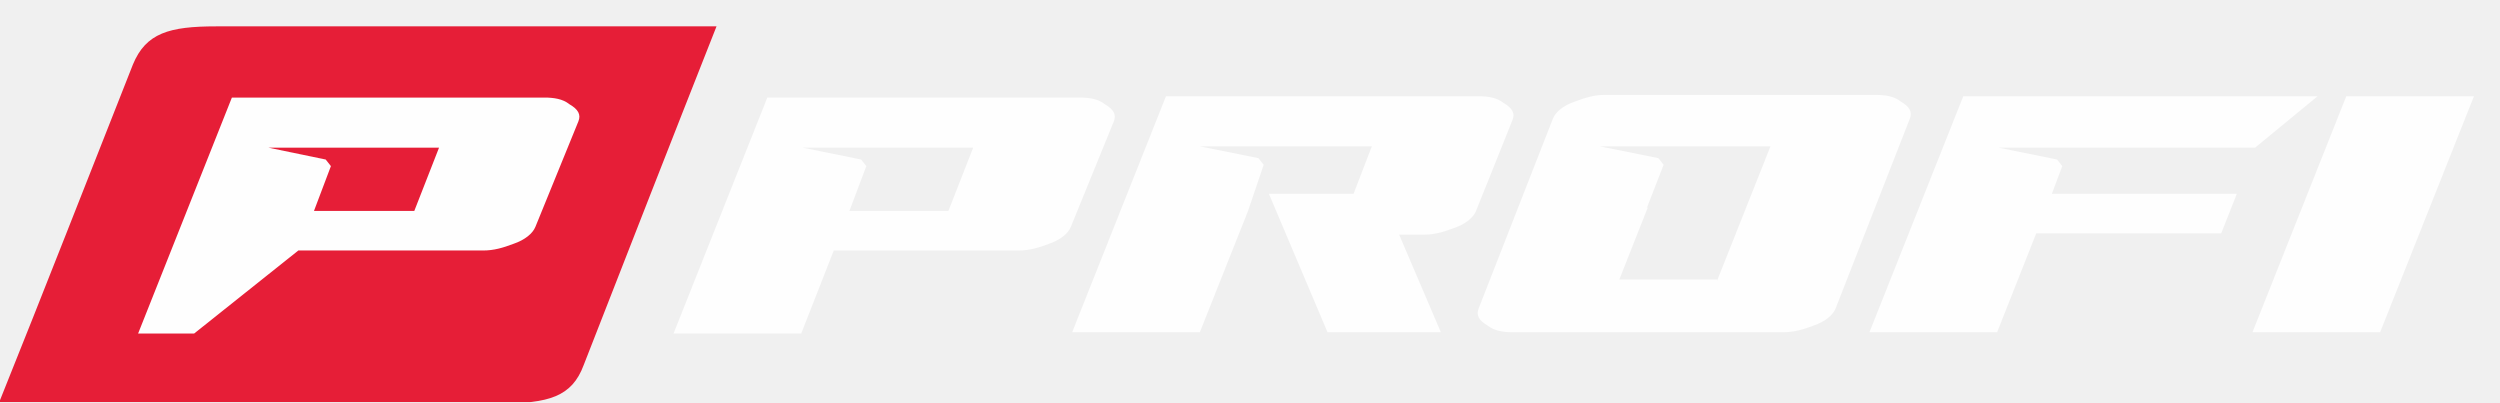
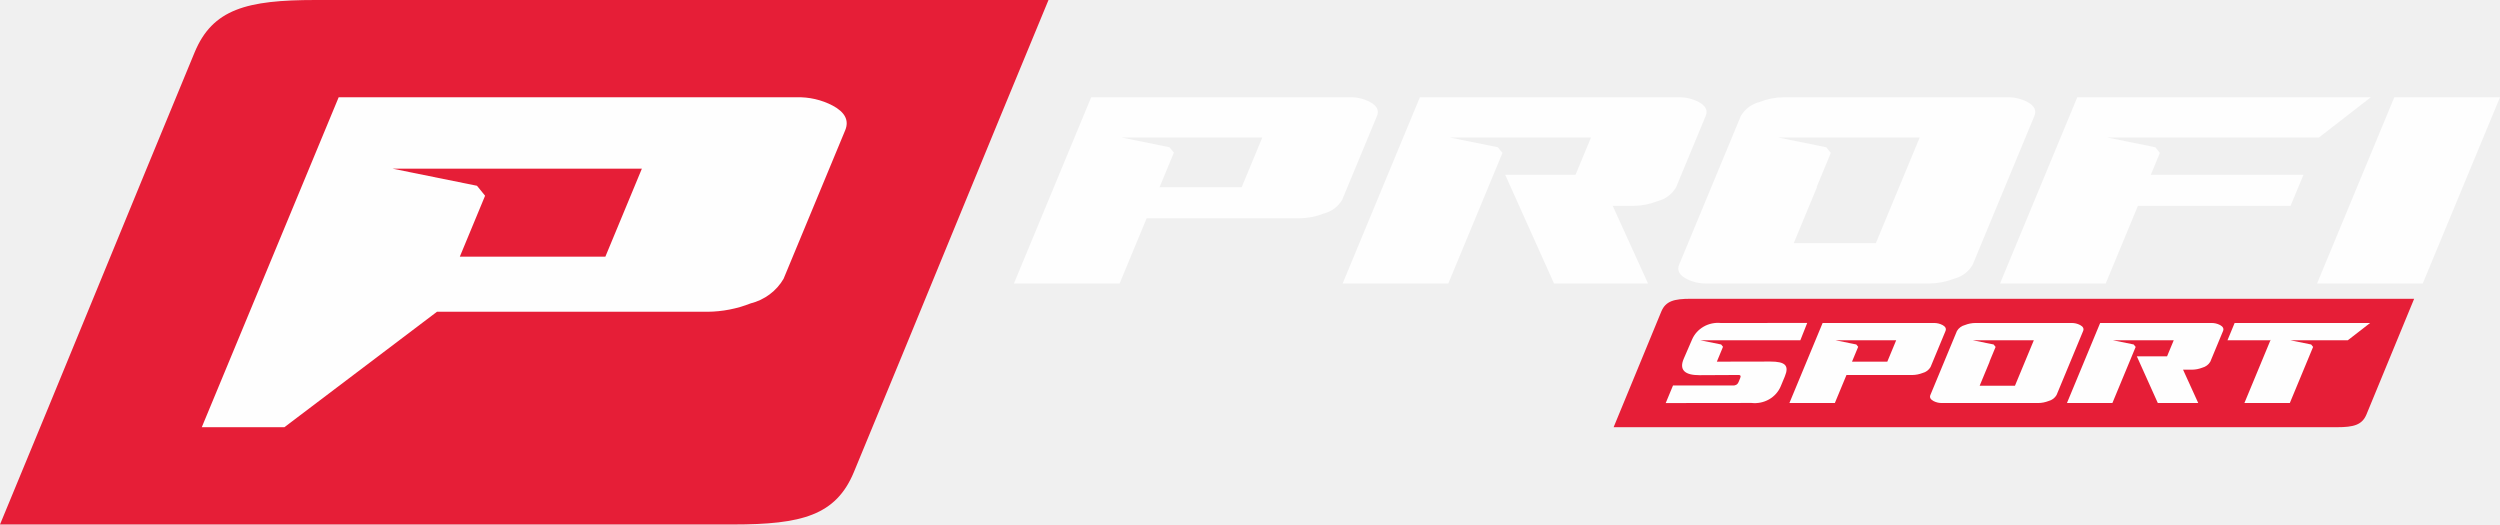
- <svg xmlns="http://www.w3.org/2000/svg" width="143" height="23" viewBox="0 0 143 23" fill="none">
-   <g clip-path="url(#clip0_295_944)">
-     <path d="M7.601 3.695C8.346 1.885 9.687 1.508 12.37 1.508C21.908 1.508 31.447 1.508 40.985 1.508C38.451 7.918 35.918 14.403 33.384 20.889C32.713 22.698 31.372 23.076 28.615 23.076C19.077 23.076 9.464 23.076 -0.074 23.076C2.534 16.59 5.067 10.105 7.601 3.695Z" fill="#E61E37" />
-     <path d="M23.697 12.066L25.113 8.446H20.716H19.449H15.351L18.63 9.125L18.928 9.502L17.959 12.066H23.697ZM30.627 12.971C30.478 13.348 30.031 13.725 29.36 13.951C28.764 14.177 28.242 14.328 27.646 14.328H17.065L11.103 19.079H7.899L13.264 5.581H31.148C31.67 5.581 32.192 5.656 32.564 5.958C33.086 6.259 33.235 6.561 33.086 6.938L30.627 12.971Z" fill="#FEFEFE" />
-     <path d="M61.254 12.971C61.105 13.348 60.658 13.725 59.987 13.951C59.391 14.177 58.869 14.328 58.273 14.328H47.692L45.829 19.079H38.526L43.891 5.581H61.776C62.297 5.581 62.819 5.656 63.191 5.958C63.713 6.259 63.862 6.561 63.713 6.938L61.254 12.971ZM54.249 12.066L55.665 8.446H51.343H50.002H45.903L49.257 9.125L49.554 9.502L48.586 12.066H54.249ZM82.417 19.003H75.934L72.581 11.085H77.424L78.468 8.371H74.071H72.73H68.631L71.984 9.049L72.282 9.426L71.388 12.066L68.631 19.003H61.328L66.694 5.505H84.578C85.1 5.505 85.621 5.581 85.994 5.882C86.516 6.184 86.665 6.485 86.516 6.862L84.429 12.066C84.28 12.443 83.833 12.82 83.162 13.046C82.566 13.272 82.044 13.423 81.448 13.423H80.032L82.417 19.003ZM104.996 17.646C104.847 18.023 104.4 18.4 103.729 18.626C103.133 18.853 102.611 19.003 102.015 19.003H86.516C85.994 19.003 85.472 18.928 85.1 18.626C84.578 18.325 84.429 18.023 84.578 17.646L88.826 6.787C88.975 6.41 89.422 6.033 90.092 5.807C90.689 5.581 91.21 5.43 91.732 5.43H107.306C107.828 5.43 108.349 5.505 108.722 5.807C109.243 6.108 109.392 6.41 109.243 6.787L104.996 17.646ZM98.215 16.062L101.27 8.371H96.874H95.607H91.508L94.862 9.049L95.159 9.426L94.191 11.915L94.265 11.839L92.626 15.987H98.215V16.062ZM132.568 5.505L128.991 8.446H119.75H118.409H114.311L117.664 9.125L117.962 9.502L117.366 11.085H127.947L127.053 13.348H116.472L114.236 19.003H106.933L112.299 5.505H132.568ZM136.144 19.003H128.842L134.207 5.505H141.51L136.144 19.003Z" fill="#FEFEFE" />
+ <svg xmlns="http://www.w3.org/2000/svg" width="143" height="30" viewBox="0 0 143 30" fill="none">
+   <g clip-path="url(#clip0_790_4260)">
+     <path d="M11.131 2.999C12.159 0.518 14.112 0 18.051 0H59.974C56.244 8.989 52.57 18.008 48.843 27.001C47.815 29.482 45.862 30 41.923 30H0C3.73 21.011 7.404 11.992 11.131 2.999Z" fill="#E61E37" />
+     <path d="M34.626 14.683L36.716 9.646H22.444L27.284 10.626L27.747 11.196L26.301 14.683H34.626ZM44.821 15.946C44.621 16.292 44.35 16.595 44.026 16.837C43.702 17.079 43.33 17.256 42.933 17.355C42.15 17.664 41.313 17.826 40.467 17.833H24.994L16.267 24.436H11.542L19.372 5.564H45.558C46.279 5.543 46.994 5.707 47.628 6.04C48.337 6.418 48.578 6.889 48.346 7.45L44.821 15.946Z" fill="#FEFEFE" />
+     <path d="M76.776 11.422C76.663 11.617 76.511 11.788 76.328 11.925C76.145 12.061 75.935 12.161 75.711 12.217C75.269 12.391 74.797 12.483 74.32 12.486H65.588L64.043 16.213H57.998L62.416 5.563H77.192C77.599 5.552 78.002 5.645 78.36 5.833C78.76 6.045 78.897 6.312 78.765 6.628L76.776 11.422ZM71.024 10.709L72.203 7.867H64.148L66.897 8.424L67.147 8.731L66.326 10.709H66.346L66.338 10.728L66.353 10.709H71.024ZM94.266 16.213H88.889L86.098 9.999H90.12L91.004 7.867H82.929L85.678 8.424L85.941 8.747L85.119 10.728L85.121 10.726L82.844 16.213H76.8L81.218 5.563H95.994C96.401 5.552 96.804 5.645 97.162 5.833C97.562 6.045 97.698 6.312 97.567 6.628L95.874 10.709C95.761 10.905 95.608 11.077 95.425 11.214C95.242 11.351 95.032 11.451 94.807 11.508C94.365 11.682 93.893 11.773 93.416 11.777H92.248L94.266 16.213ZM112.834 15.148C112.721 15.343 112.568 15.514 112.385 15.651C112.202 15.788 111.993 15.887 111.769 15.944C111.327 16.118 110.854 16.209 110.377 16.213H97.613C97.209 16.224 96.81 16.131 96.456 15.944C96.05 15.725 95.915 15.459 96.043 15.148L99.578 6.628C99.693 6.433 99.847 6.263 100.031 6.126C100.215 5.989 100.426 5.89 100.65 5.833C101.089 5.66 101.557 5.568 102.031 5.563H114.795C115.203 5.552 115.606 5.645 115.964 5.833C116.364 6.045 116.5 6.312 116.369 6.628L112.834 15.148ZM107.299 13.909L109.806 7.867H101.71L104.459 8.424L104.722 8.747L103.901 10.728L103.945 10.671L102.602 13.909H107.299ZM135.612 5.563L132.641 7.867H120.534L123.283 8.424L123.545 8.747L123.026 9.999H131.757L131.019 11.777H122.288L120.448 16.213H114.403L118.821 5.563H135.612ZM138.582 16.213H132.537L136.955 5.563H143L138.582 16.213Z" fill="#FEFEFE" />
+     <path d="M95.025 17.824C95.276 17.218 95.755 17.09 96.719 17.09H138.089C137.176 19.291 136.276 21.5 135.364 23.701C135.112 24.309 134.633 24.436 133.669 24.436H92.299C93.213 22.235 94.113 20.026 95.025 17.824Z" fill="#E61E37" />
+     <path fill-rule="evenodd" clip-rule="evenodd" d="M108.461 19.465L107.954 20.687H105.946L105.94 20.695L105.943 20.687H105.935L106.288 19.837L106.18 19.704L104.998 19.465H108.461H108.461ZM110.606 18.475H104.254L102.354 23.053H104.953L105.618 21.451H109.371C109.577 21.45 109.78 21.41 109.97 21.336C110.066 21.311 110.156 21.269 110.235 21.21C110.314 21.151 110.379 21.078 110.428 20.994L111.283 18.933C111.339 18.797 111.281 18.682 111.108 18.591C110.955 18.51 110.781 18.47 110.606 18.475Z" fill="#FEFEFE" />
+     <path fill-rule="evenodd" clip-rule="evenodd" d="M126.482 18.475H120.129L118.23 23.053H120.829L121.807 20.695L122.16 19.844L122.047 19.704L120.865 19.465H124.337L123.956 20.382H122.227L123.427 23.053H125.739L124.871 21.146H125.373C125.579 21.145 125.782 21.105 125.972 21.031C126.068 21.006 126.158 20.963 126.237 20.904C126.316 20.845 126.382 20.771 126.43 20.687L127.158 18.933C127.214 18.797 127.156 18.682 126.984 18.591C126.83 18.51 126.657 18.47 126.482 18.475" fill="#FEFEFE" />
+     <path fill-rule="evenodd" clip-rule="evenodd" d="M112.853 19.465H116.334L115.256 22.063H113.237L113.814 20.671L113.795 20.695L114.148 19.844L114.035 19.704L112.853 19.465ZM112.991 18.475C112.787 18.477 112.586 18.516 112.398 18.591C112.301 18.615 112.211 18.658 112.131 18.717C112.052 18.776 111.986 18.849 111.937 18.933L110.417 22.596C110.362 22.729 110.42 22.844 110.594 22.938C110.746 23.018 110.918 23.058 111.092 23.053H116.579C116.785 23.052 116.988 23.012 117.178 22.938C117.274 22.913 117.364 22.871 117.443 22.812C117.521 22.753 117.587 22.679 117.635 22.596L119.155 18.933C119.212 18.797 119.153 18.682 118.981 18.591C118.827 18.51 118.654 18.47 118.479 18.475H112.991Z" fill="#FEFEFE" />
+     <path fill-rule="evenodd" clip-rule="evenodd" d="M135.57 18.475H127.821L127.411 19.465H129.838L129.882 19.431L128.38 23.053H130.978C132.555 19.254 132.235 20.023 132.31 19.843L132.197 19.705L131.015 19.465H134.293L135.57 18.475Z" fill="#FEFEFE" />
+     <path fill-rule="evenodd" clip-rule="evenodd" d="M98.447 18.477C98.101 18.439 97.752 18.511 97.453 18.681C97.153 18.851 96.919 19.11 96.786 19.42L96.311 20.517C96.039 21.144 96.35 21.464 97.21 21.46L99.45 21.449C99.543 21.448 99.595 21.489 99.542 21.619L99.445 21.856C99.421 21.919 99.376 21.973 99.317 22.008C99.257 22.043 99.187 22.058 99.118 22.05H95.696L95.279 23.055L100.187 23.049C100.534 23.088 100.885 23.017 101.187 22.846C101.488 22.675 101.724 22.413 101.856 22.1L102.091 21.536C102.353 20.904 102.117 20.68 101.259 20.681C100.188 20.683 99.286 20.687 98.215 20.687H98.204L98.502 19.968L98.555 19.835L98.449 19.704L97.267 19.465H98.719C100.021 19.465 101.677 19.467 102.979 19.465L103.373 18.471L98.447 18.477Z" fill="#FEFEFE" />
  </g>
  <defs>
-     <clipPath id="clip0_295_944">
-       <rect width="143" height="23" fill="white" />
+     <clipPath id="clip0_790_4260">
+       <rect width="143" height="30" fill="white" />
    </clipPath>
  </defs>
</svg>
